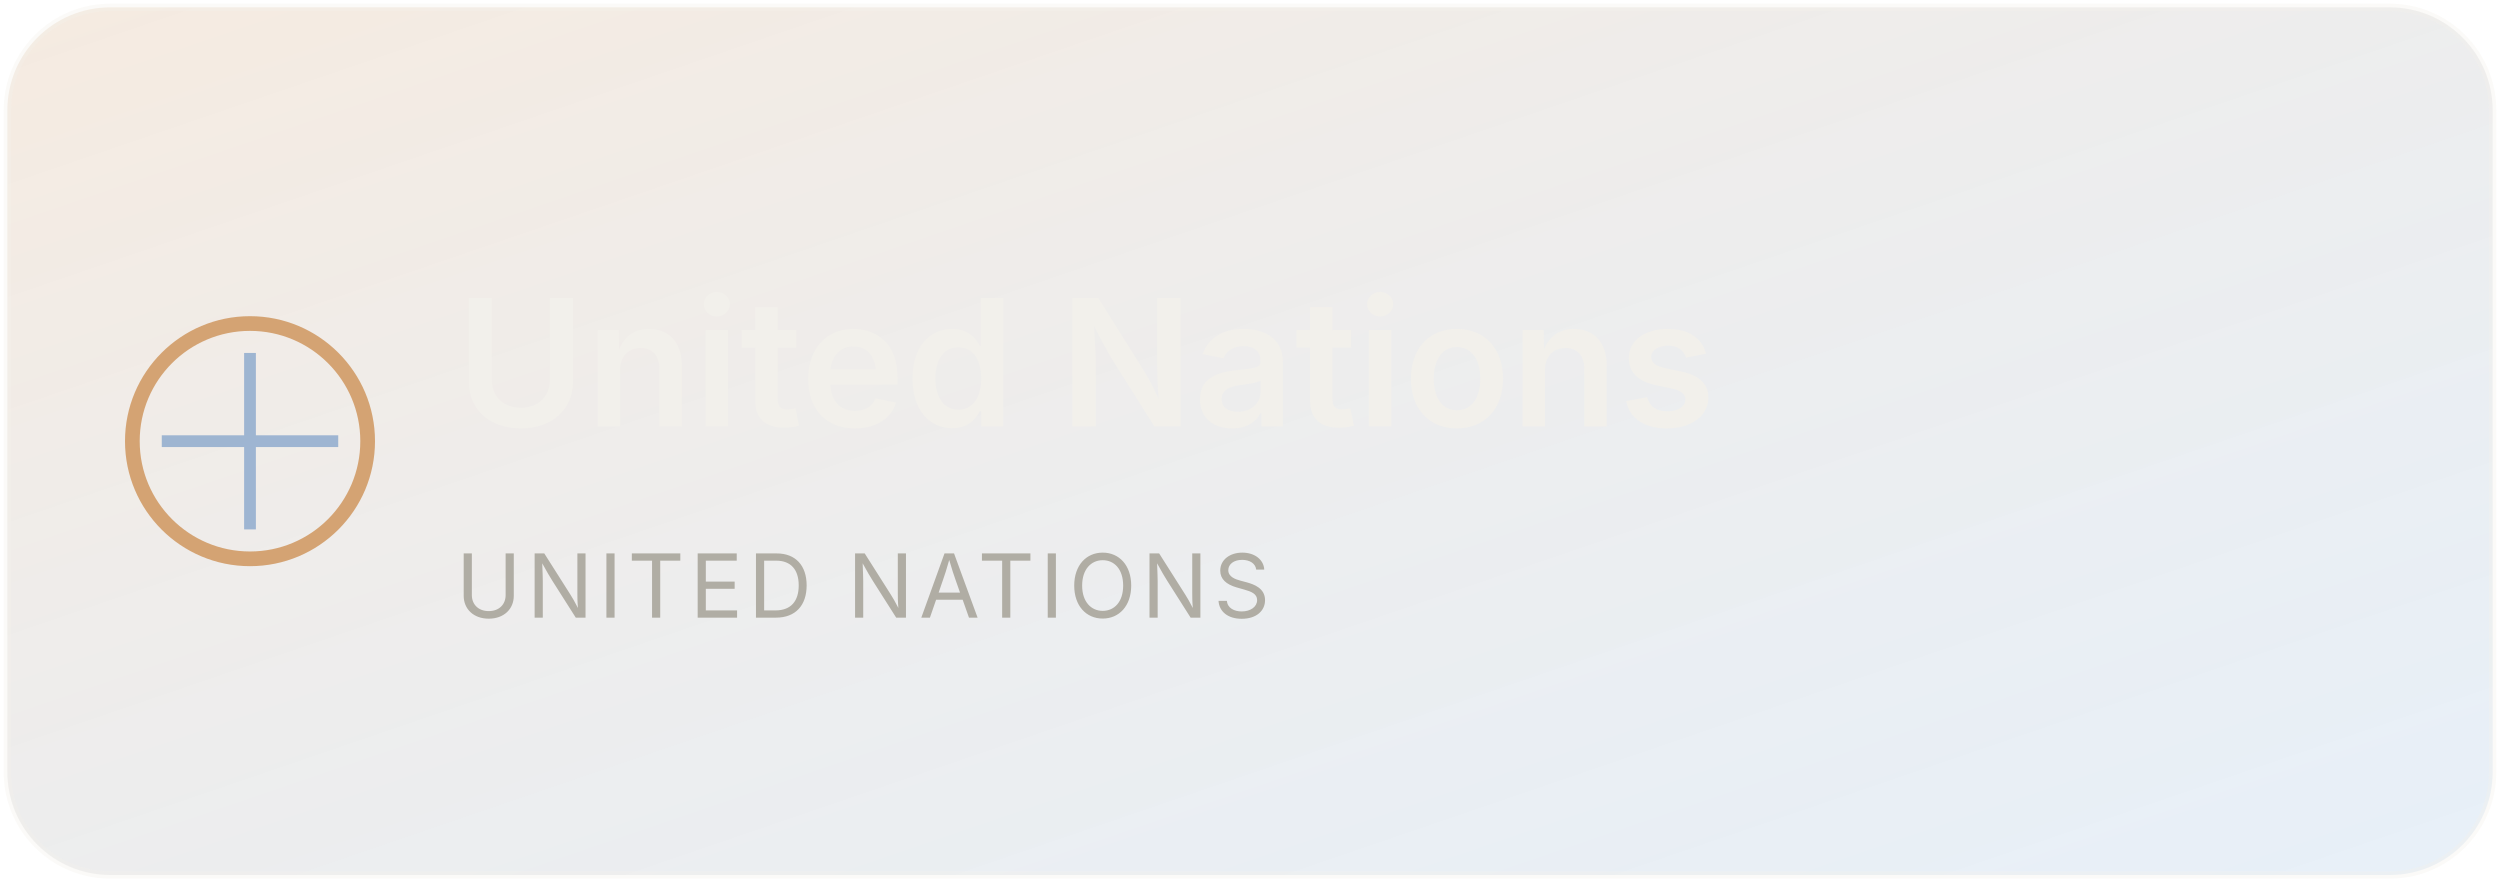
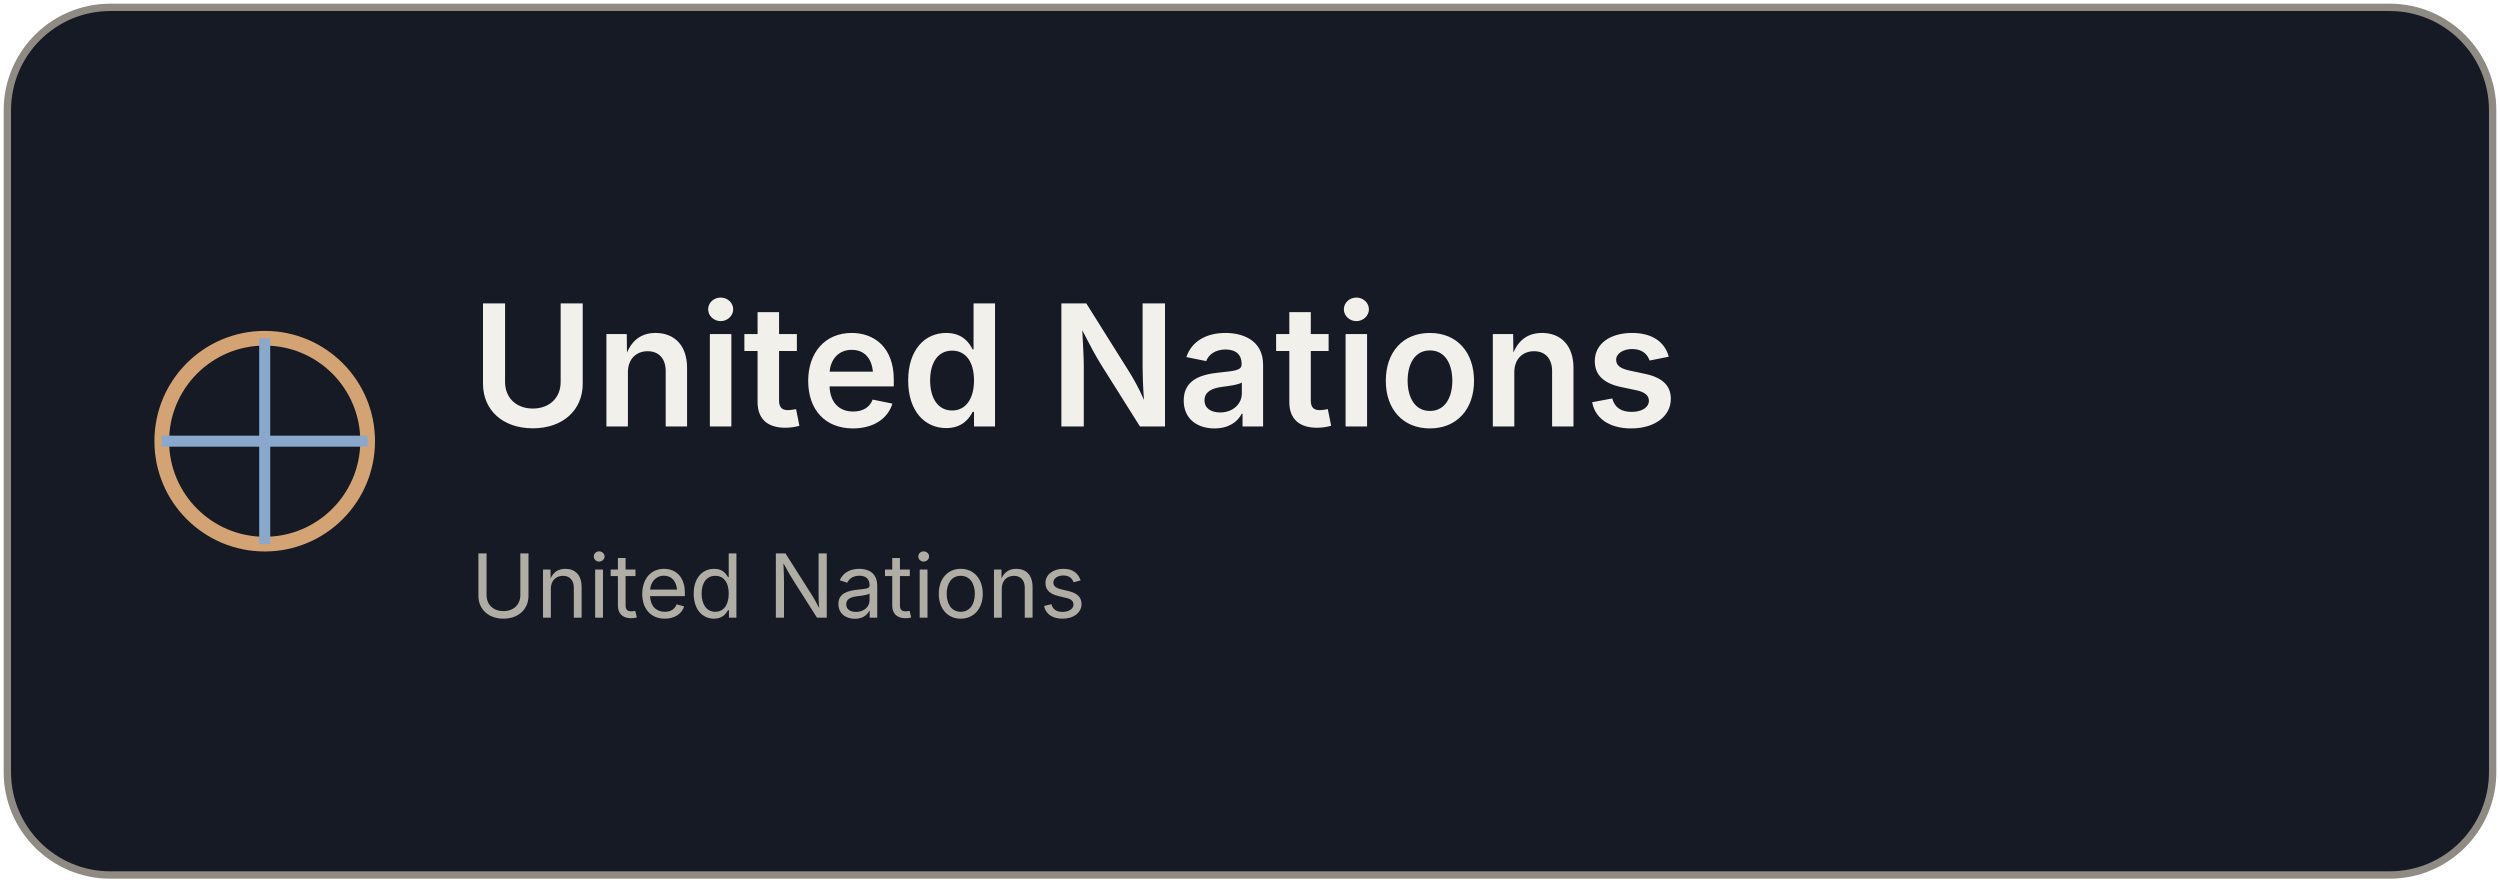
<svg xmlns="http://www.w3.org/2000/svg" width="340" height="120" viewBox="0 0 340 120" role="img" aria-label="United Nations">
-   <defs>
-     <linearGradient id="g" x1="0" y1="0" x2="1" y2="1">
-       <stop offset="0%" stop-color="rgba(212,163,115,0.22)" />
-       <stop offset="100%" stop-color="rgba(107,159,212,0.16)" />
-     </linearGradient>
-   </defs>
-   <rect x="1" y="1" width="338" height="118" rx="14" fill="url(#g)" stroke="rgba(242,240,235,.35)" />
-   <circle cx="34" cy="60" r="16" fill="none" stroke="#d4a373" stroke-width="2" />
-   <path d="M22 60h24M34 48v24" stroke="#8aa8cc" stroke-width="1.6" opacity="0.8" />
-   <text x="62" y="58" fill="#f2f0eb" font-size="24" font-family="Inter, Arial, sans-serif" font-weight="600">United Nations</text>
-   <text x="62" y="84" fill="#b0ada4" font-size="12" font-family="Inter, Arial, sans-serif" letter-spacing="0.06em">UNITED NATIONS</text>
+   <rect x="1" y="1" width="338" height="118" rx="14" fill="#151a24" stroke="#8f8b83" stroke-width="1" />
+   <circle cx="36" cy="60" r="14" fill="none" stroke="#d4a373" stroke-width="2" />
+   <line x1="22" y1="60" x2="50" y2="60" stroke="#8aa8cc" stroke-width="1.5" />
+   <line x1="36" y1="46" x2="36" y2="74" stroke="#8aa8cc" stroke-width="1.5" />
+   <text x="64" y="58" fill="#f2f0eb" font-size="23" font-family="Inter, Arial, sans-serif" font-weight="600">United Nations</text>
+   <text x="64" y="84" fill="#b0ada4" font-size="12" font-family="Inter, Arial, sans-serif">United Nations</text>
</svg>
